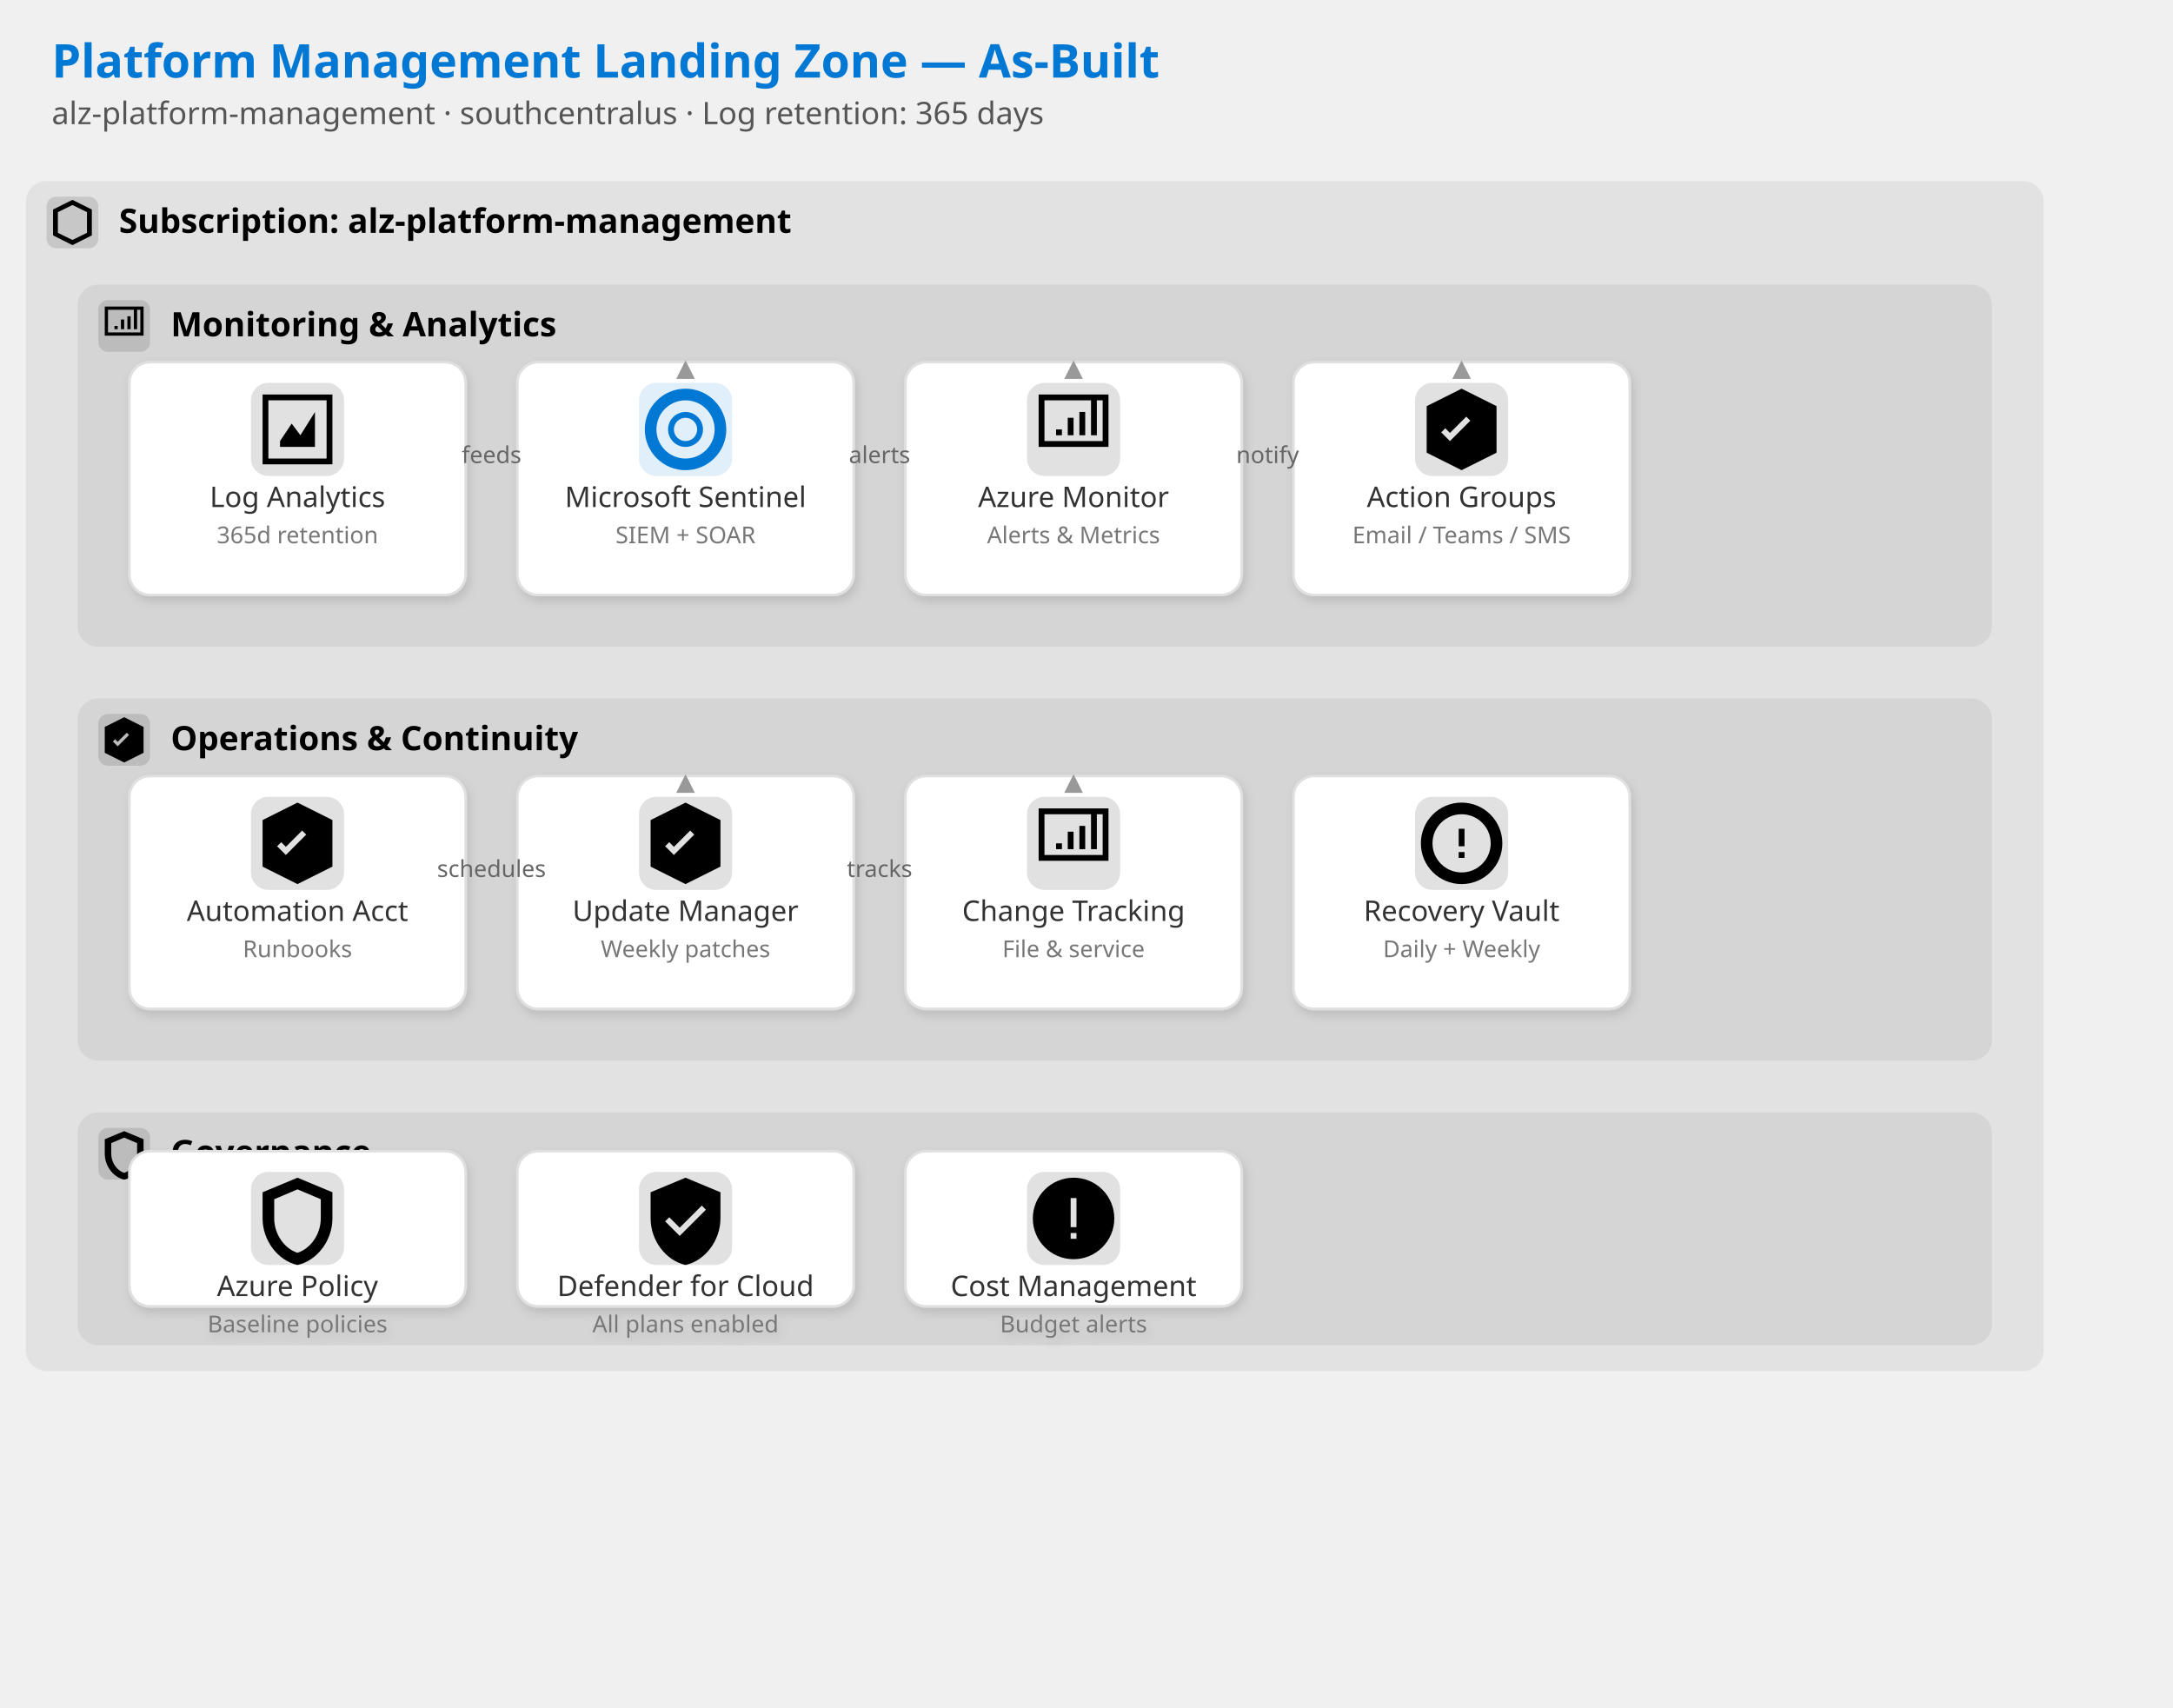
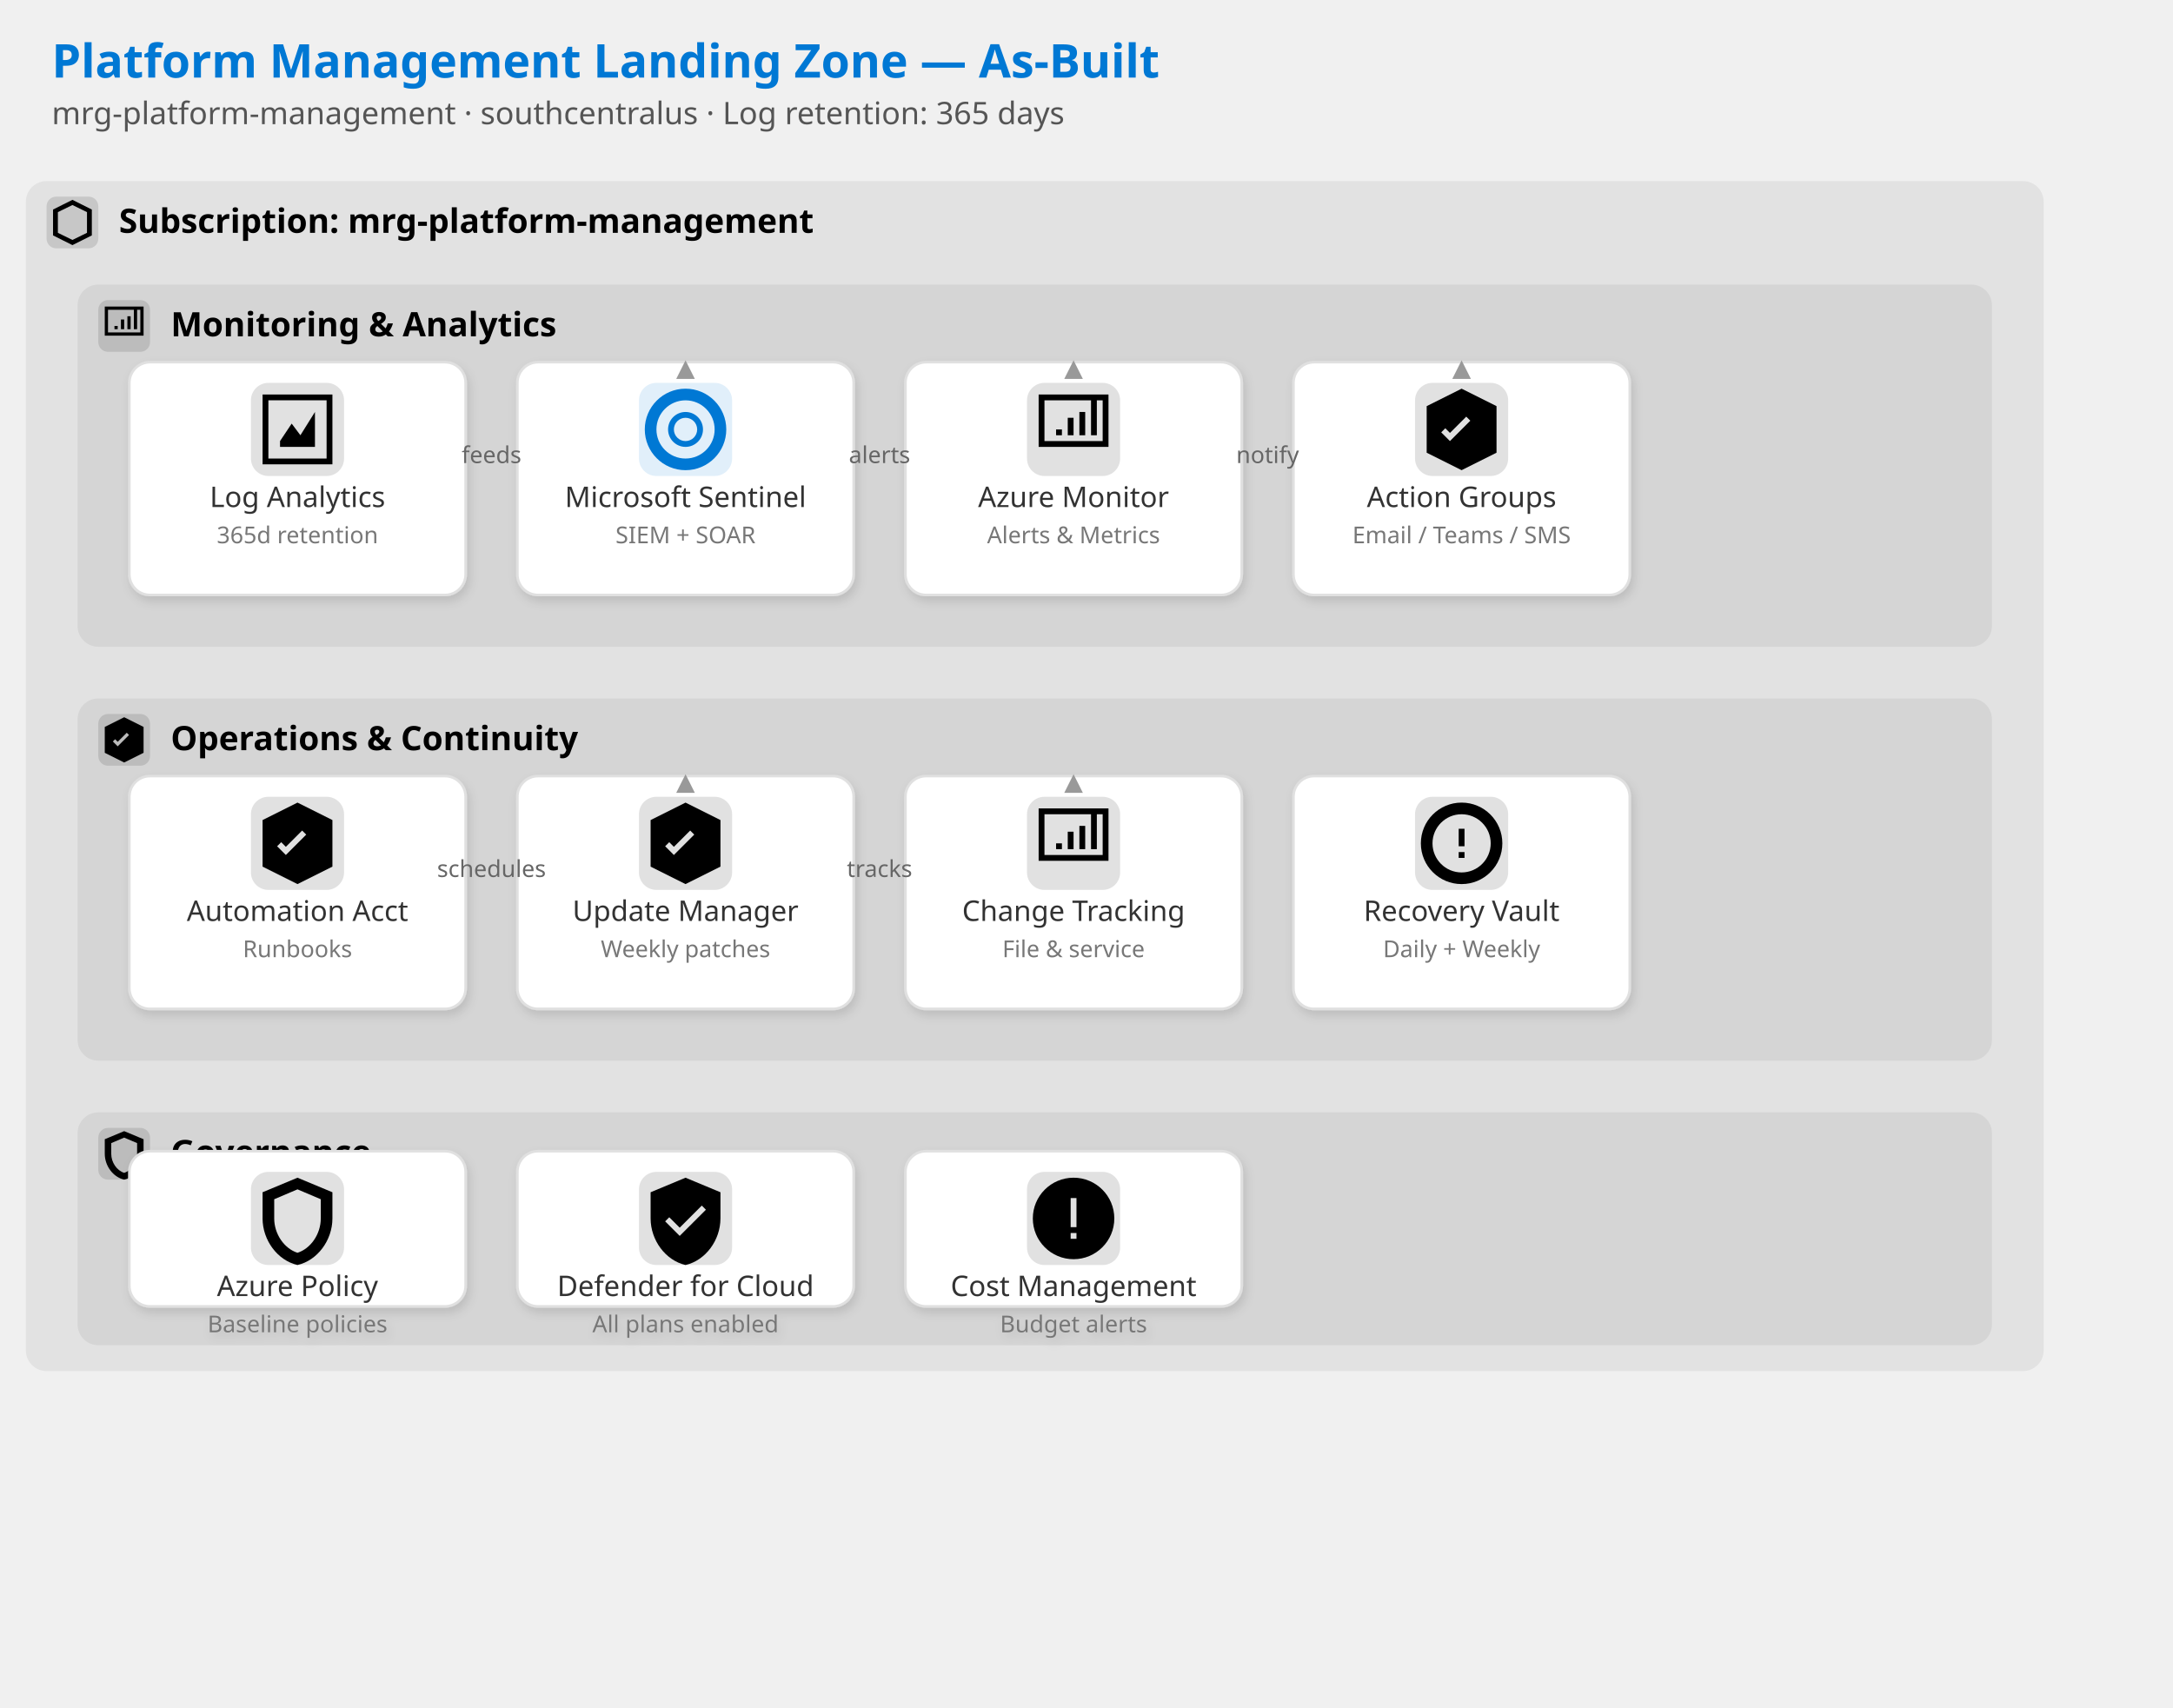
<svg xmlns="http://www.w3.org/2000/svg" viewBox="0 0 840 660" width="840" height="660" font-family="Segoe UI, -apple-system, sans-serif">
  <defs>
    <style>
      .group-box { fill: AzureColor.LIGHT_GRAY; stroke: #D0D0D0; stroke-width: 1.5; rx: 8; }
      .group-label { font-size: 13px; font-weight: 600; fill: AzureColor.DARK_BLUE; }
      .node-label { font-size: 11px; fill: #333; text-anchor: middle; }
      .node-sublabel { font-size: 9px; fill: #777; text-anchor: middle; }
      .edge { stroke: #999; stroke-width: 1.2; fill: none; }
      .edge-dashed { stroke-dasharray: 6 3; }
      .edge-label { font-size: 9px; fill: #666; text-anchor: middle; }
      .title { font-size: 18px; font-weight: 700; fill: #0078D4; }
      .subtitle { font-size: 12px; fill: #555; }
      .icon-bg { rx: 6; ry: 6; }
    </style>
    <filter id="shadow" x="-10%" y="-10%" width="120%" height="130%">
      <feDropShadow dx="1" dy="2" stdDeviation="2" flood-opacity="0.12" />
    </filter>
  </defs>
  <defs>
    <marker id="arrow" viewBox="0 0 10 10" refX="9" refY="5" markerWidth="6" markerHeight="6" orient="auto-start-reverse">
      <path d="M 0 0 L 10 5 L 0 10 z" fill="#999" />
    </marker>
  </defs>
  <text x="20" y="30" class="title">Platform Management Landing Zone — As-Built</text>
-   <text x="20" y="48" class="subtitle">alz-platform-management  ·  southcentralus  ·  Log retention: 365 days</text>
+   <text x="20" y="48" class="subtitle">mrg-platform-management  ·  southcentralus  ·  Log retention: 365 days</text>
  <rect x="10" y="70" width="780" height="460" rx="8" fill="AzureColor.BLUE" fill-opacity="0.06" stroke="AzureColor.BLUE" stroke-width="1.5" stroke-dasharray="6 3" />
  <g transform="translate(18,76) scale(0.625)">
    <rect width="32" height="32" class="icon-bg" fill="AzureColor.BLUE" opacity="0.12" />
    <path d="M16 2L4 8v16l12 6 12-6V8L16 2zm0 3.2L25 9.6v12.8L16 26.8 7 22.4V9.6L16 5.2z" fill="AzureColor.BLUE" />
  </g>
-   <text x="46" y="90" class="group-label" fill="AzureColor.BLUE">Subscription: alz-platform-management</text>
+   <text x="46" y="90" class="group-label" fill="AzureColor.BLUE">Subscription: mrg-platform-management</text>
  <rect x="30" y="110" width="740" height="140" rx="8" fill="AzureColor.ORANGE" fill-opacity="0.06" stroke="AzureColor.ORANGE" stroke-width="1.5" stroke-dasharray="6 3" />
  <g transform="translate(38,116) scale(0.625)">
    <rect width="32" height="32" class="icon-bg" fill="AzureColor.ORANGE" opacity="0.12" />
    <path d="M4 4h24v18H4V4zm2 2v14h20V6H6zm4 10h2v2h-2zm4-4h2v6h-2zm4-2h2v8h-2zm4-4h2v12h-2z" fill="AzureColor.ORANGE" />
  </g>
  <text x="66" y="130" class="group-label" fill="AzureColor.ORANGE">Monitoring &amp; Analytics</text>
  <rect x="30" y="270" width="740" height="140" rx="8" fill="AzureColor.TEAL" fill-opacity="0.06" stroke="AzureColor.TEAL" stroke-width="1.5" stroke-dasharray="6 3" />
  <g transform="translate(38,276) scale(0.625)">
    <rect width="32" height="32" class="icon-bg" fill="AzureColor.TEAL" opacity="0.12" />
    <path d="M16 2L4 8v16l12 6 12-6V8L16 2zm-4 18l-3-3 1.4-1.4L12 17.2l5.6-5.6L19 13l-7 7z" fill="AzureColor.TEAL" />
  </g>
  <text x="66" y="290" class="group-label" fill="AzureColor.TEAL">Operations &amp; Continuity</text>
  <rect x="30" y="430" width="740" height="90" rx="8" fill="AzureColor.TEAL" fill-opacity="0.06" stroke="AzureColor.TEAL" stroke-width="1.5" stroke-dasharray="6 3" />
  <g transform="translate(38,436) scale(0.625)">
    <rect width="32" height="32" class="icon-bg" fill="AzureColor.TEAL" opacity="0.12" />
    <path d="M16 2L4 7v9c0 7.46 5.12 14.43 12 16 6.88-1.57 12-8.54 12-16V7L16 2zm0 4l8 3.4v6.6c0 5.34-3.42 10.33-8 11.8-4.58-1.47-8-6.46-8-11.8V9.4L16 6z" fill="AzureColor.TEAL" />
  </g>
  <text x="66" y="450" class="group-label" fill="AzureColor.TEAL">Governance</text>
  <g filter="url(#shadow)">
    <rect x="50" y="140" width="130" height="90" rx="8" fill="white" stroke="#E0E0E0" stroke-width="1" />
    <g transform="translate(97.0,148) scale(1.125)">
      <rect width="32" height="32" class="icon-bg" fill="AzureColor.ORANGE" opacity="0.12" />
      <path d="M4 4h24v24H4V4zm2 2v20h20V6H6zm4 14l4-6 3 4 5-8v12H10v-2z" fill="AzureColor.ORANGE" />
    </g>
    <text x="115.0" y="196" class="node-label">Log Analytics</text>
    <text x="115.0" y="210" class="node-sublabel">365d retention</text>
  </g>
  <g filter="url(#shadow)">
    <rect x="200" y="140" width="130" height="90" rx="8" fill="white" stroke="#E0E0E0" stroke-width="1" />
    <g transform="translate(247.0,148) scale(1.125)">
      <rect width="32" height="32" class="icon-bg" fill="#0078D4" opacity="0.12" />
      <path d="M16 2C8.27 2 2 8.27 2 16s6.27 14 14 14 14-6.27 14-14S23.73 2 16 2zm0 4c5.52 0 10 4.48 10 10s-4.48 10-10 10S6 21.52 6 16 10.48 6 16 6zm0 4a6 6 0 100 12 6 6 0 000-12zm0 2a4 4 0 110 8 4 4 0 010-8z" fill="#0078D4" />
    </g>
    <text x="265.0" y="196" class="node-label">Microsoft Sentinel</text>
    <text x="265.0" y="210" class="node-sublabel">SIEM + SOAR</text>
  </g>
  <g filter="url(#shadow)">
    <rect x="350" y="140" width="130" height="90" rx="8" fill="white" stroke="#E0E0E0" stroke-width="1" />
    <g transform="translate(397.0,148) scale(1.125)">
      <rect width="32" height="32" class="icon-bg" fill="AzureColor.ORANGE" opacity="0.12" />
      <path d="M4 4h24v18H4V4zm2 2v14h20V6H6zm4 10h2v2h-2zm4-4h2v6h-2zm4-2h2v8h-2zm4-4h2v12h-2z" fill="AzureColor.ORANGE" />
    </g>
    <text x="415.0" y="196" class="node-label">Azure Monitor</text>
    <text x="415.0" y="210" class="node-sublabel">Alerts &amp; Metrics</text>
  </g>
  <g filter="url(#shadow)">
    <rect x="500" y="140" width="130" height="90" rx="8" fill="white" stroke="#E0E0E0" stroke-width="1" />
    <g transform="translate(547.0,148) scale(1.125)">
      <rect width="32" height="32" class="icon-bg" fill="AzureColor.TEAL" opacity="0.12" />
      <path d="M16 2L4 8v16l12 6 12-6V8L16 2zm-4 18l-3-3 1.4-1.4L12 17.2l5.6-5.6L19 13l-7 7z" fill="AzureColor.TEAL" />
    </g>
    <text x="565.0" y="196" class="node-label">Action Groups</text>
    <text x="565.0" y="210" class="node-sublabel">Email / Teams / SMS</text>
  </g>
  <g filter="url(#shadow)">
    <rect x="50" y="300" width="130" height="90" rx="8" fill="white" stroke="#E0E0E0" stroke-width="1" />
    <g transform="translate(97.0,308) scale(1.125)">
      <rect width="32" height="32" class="icon-bg" fill="AzureColor.TEAL" opacity="0.12" />
      <path d="M16 2L4 8v16l12 6 12-6V8L16 2zm-4 18l-3-3 1.4-1.4L12 17.2l5.6-5.6L19 13l-7 7z" fill="AzureColor.TEAL" />
    </g>
    <text x="115.0" y="356" class="node-label">Automation Acct</text>
    <text x="115.0" y="370" class="node-sublabel">Runbooks</text>
  </g>
  <g filter="url(#shadow)">
    <rect x="200" y="300" width="130" height="90" rx="8" fill="white" stroke="#E0E0E0" stroke-width="1" />
    <g transform="translate(247.0,308) scale(1.125)">
      <rect width="32" height="32" class="icon-bg" fill="AzureColor.TEAL" opacity="0.12" />
      <path d="M16 2L4 8v16l12 6 12-6V8L16 2zm-4 18l-3-3 1.4-1.4L12 17.2l5.6-5.6L19 13l-7 7z" fill="AzureColor.TEAL" />
    </g>
    <text x="265.0" y="356" class="node-label">Update Manager</text>
    <text x="265.0" y="370" class="node-sublabel">Weekly patches</text>
  </g>
  <g filter="url(#shadow)">
    <rect x="350" y="300" width="130" height="90" rx="8" fill="white" stroke="#E0E0E0" stroke-width="1" />
    <g transform="translate(397.0,308) scale(1.125)">
      <rect width="32" height="32" class="icon-bg" fill="AzureColor.ORANGE" opacity="0.12" />
      <path d="M4 4h24v18H4V4zm2 2v14h20V6H6zm4 10h2v2h-2zm4-4h2v6h-2zm4-2h2v8h-2zm4-4h2v12h-2z" fill="AzureColor.ORANGE" />
    </g>
    <text x="415.0" y="356" class="node-label">Change Tracking</text>
    <text x="415.0" y="370" class="node-sublabel">File &amp; service</text>
  </g>
  <g filter="url(#shadow)">
    <rect x="500" y="300" width="130" height="90" rx="8" fill="white" stroke="#E0E0E0" stroke-width="1" />
    <g transform="translate(547.0,308) scale(1.125)">
      <rect width="32" height="32" class="icon-bg" fill="AzureColor.TEAL" opacity="0.12" />
      <path d="M16 2c-7.73 0-14 6.27-14 14s6.27 14 14 14 14-6.27 14-14S23.73 2 16 2zm0 24c-5.52 0-10-4.48-10-10S10.48 6 16 6s10 4.48 10 10-4.48 10-10 10zm-1-15h2v6h-2zm0 8h2v2h-2z" fill="AzureColor.TEAL" />
    </g>
    <text x="565.0" y="356" class="node-label">Recovery Vault</text>
    <text x="565.0" y="370" class="node-sublabel">Daily + Weekly</text>
  </g>
  <g filter="url(#shadow)">
    <rect x="50" y="445" width="130" height="60" rx="8" fill="white" stroke="#E0E0E0" stroke-width="1" />
    <g transform="translate(97.0,453) scale(1.125)">
      <rect width="32" height="32" class="icon-bg" fill="AzureColor.TEAL" opacity="0.12" />
      <path d="M16 2L4 7v9c0 7.46 5.12 14.43 12 16 6.88-1.57 12-8.54 12-16V7L16 2zm0 4l8 3.4v6.6c0 5.34-3.42 10.33-8 11.8-4.58-1.47-8-6.46-8-11.8V9.4L16 6z" fill="AzureColor.TEAL" />
    </g>
    <text x="115.0" y="501" class="node-label">Azure Policy</text>
    <text x="115.0" y="515" class="node-sublabel">Baseline policies</text>
  </g>
  <g filter="url(#shadow)">
    <rect x="200" y="445" width="130" height="60" rx="8" fill="white" stroke="#E0E0E0" stroke-width="1" />
    <g transform="translate(247.0,453) scale(1.125)">
      <rect width="32" height="32" class="icon-bg" fill="AzureColor.PURPLE" opacity="0.12" />
      <path d="M16 2L4 7v9c0 7.46 5.12 14.43 12 16 6.88-1.57 12-8.54 12-16V7L16 2zm-2 20l-5-5 1.41-1.41L14 19.17l7.59-7.59L23 13l-9 9z" fill="AzureColor.PURPLE" />
    </g>
    <text x="265.0" y="501" class="node-label">Defender for Cloud</text>
    <text x="265.0" y="515" class="node-sublabel">All plans enabled</text>
  </g>
  <g filter="url(#shadow)">
    <rect x="350" y="445" width="130" height="60" rx="8" fill="white" stroke="#E0E0E0" stroke-width="1" />
    <g transform="translate(397.0,453) scale(1.125)">
      <rect width="32" height="32" class="icon-bg" fill="AzureColor.TEAL" opacity="0.12" />
      <path d="M16 2C8.27 2 2 8.27 2 16s6.27 14 14 14 14-6.27 14-14S23.73 2 16 2zm1 21h-2v-2h2v2zm0-4h-2V9h2v10z" fill="AzureColor.TEAL" />
    </g>
    <text x="415.0" y="501" class="node-label">Cost Management</text>
    <text x="415.0" y="515" class="node-sublabel">Budget alerts</text>
  </g>
  <path d="M115.0,230 C115.0,185.0 265.0,185.0 265.0,140" stroke="AzureColor.ORANGE" stroke-width="1.2" fill="none" marker-end="url(#arrow)" />
  <text x="190.0" y="179.0" class="edge-label">feeds</text>
  <path d="M265.0,230 C265.0,185.0 415.0,185.0 415.0,140" stroke="AzureColor.ORANGE" stroke-width="1.2" fill="none" marker-end="url(#arrow)" />
  <text x="340.0" y="179.0" class="edge-label">alerts</text>
  <path d="M415.0,230 C415.0,185.0 565.0,185.0 565.0,140" stroke="AzureColor.ORANGE" stroke-width="1.2" fill="none" marker-end="url(#arrow)" />
  <text x="490.0" y="179.0" class="edge-label">notify</text>
  <path d="M115.0,390 C115.0,345.0 265.0,345.0 265.0,300" stroke="AzureColor.TEAL" stroke-width="1.2" fill="none" marker-end="url(#arrow)" />
  <text x="190.0" y="339.0" class="edge-label">schedules</text>
  <path d="M265.0,390 C265.0,345.0 415.0,345.0 415.0,300" stroke="AzureColor.TEAL" stroke-width="1.2" fill="none" marker-end="url(#arrow)" />
  <text x="340.0" y="339.0" class="edge-label">tracks</text>
</svg>
